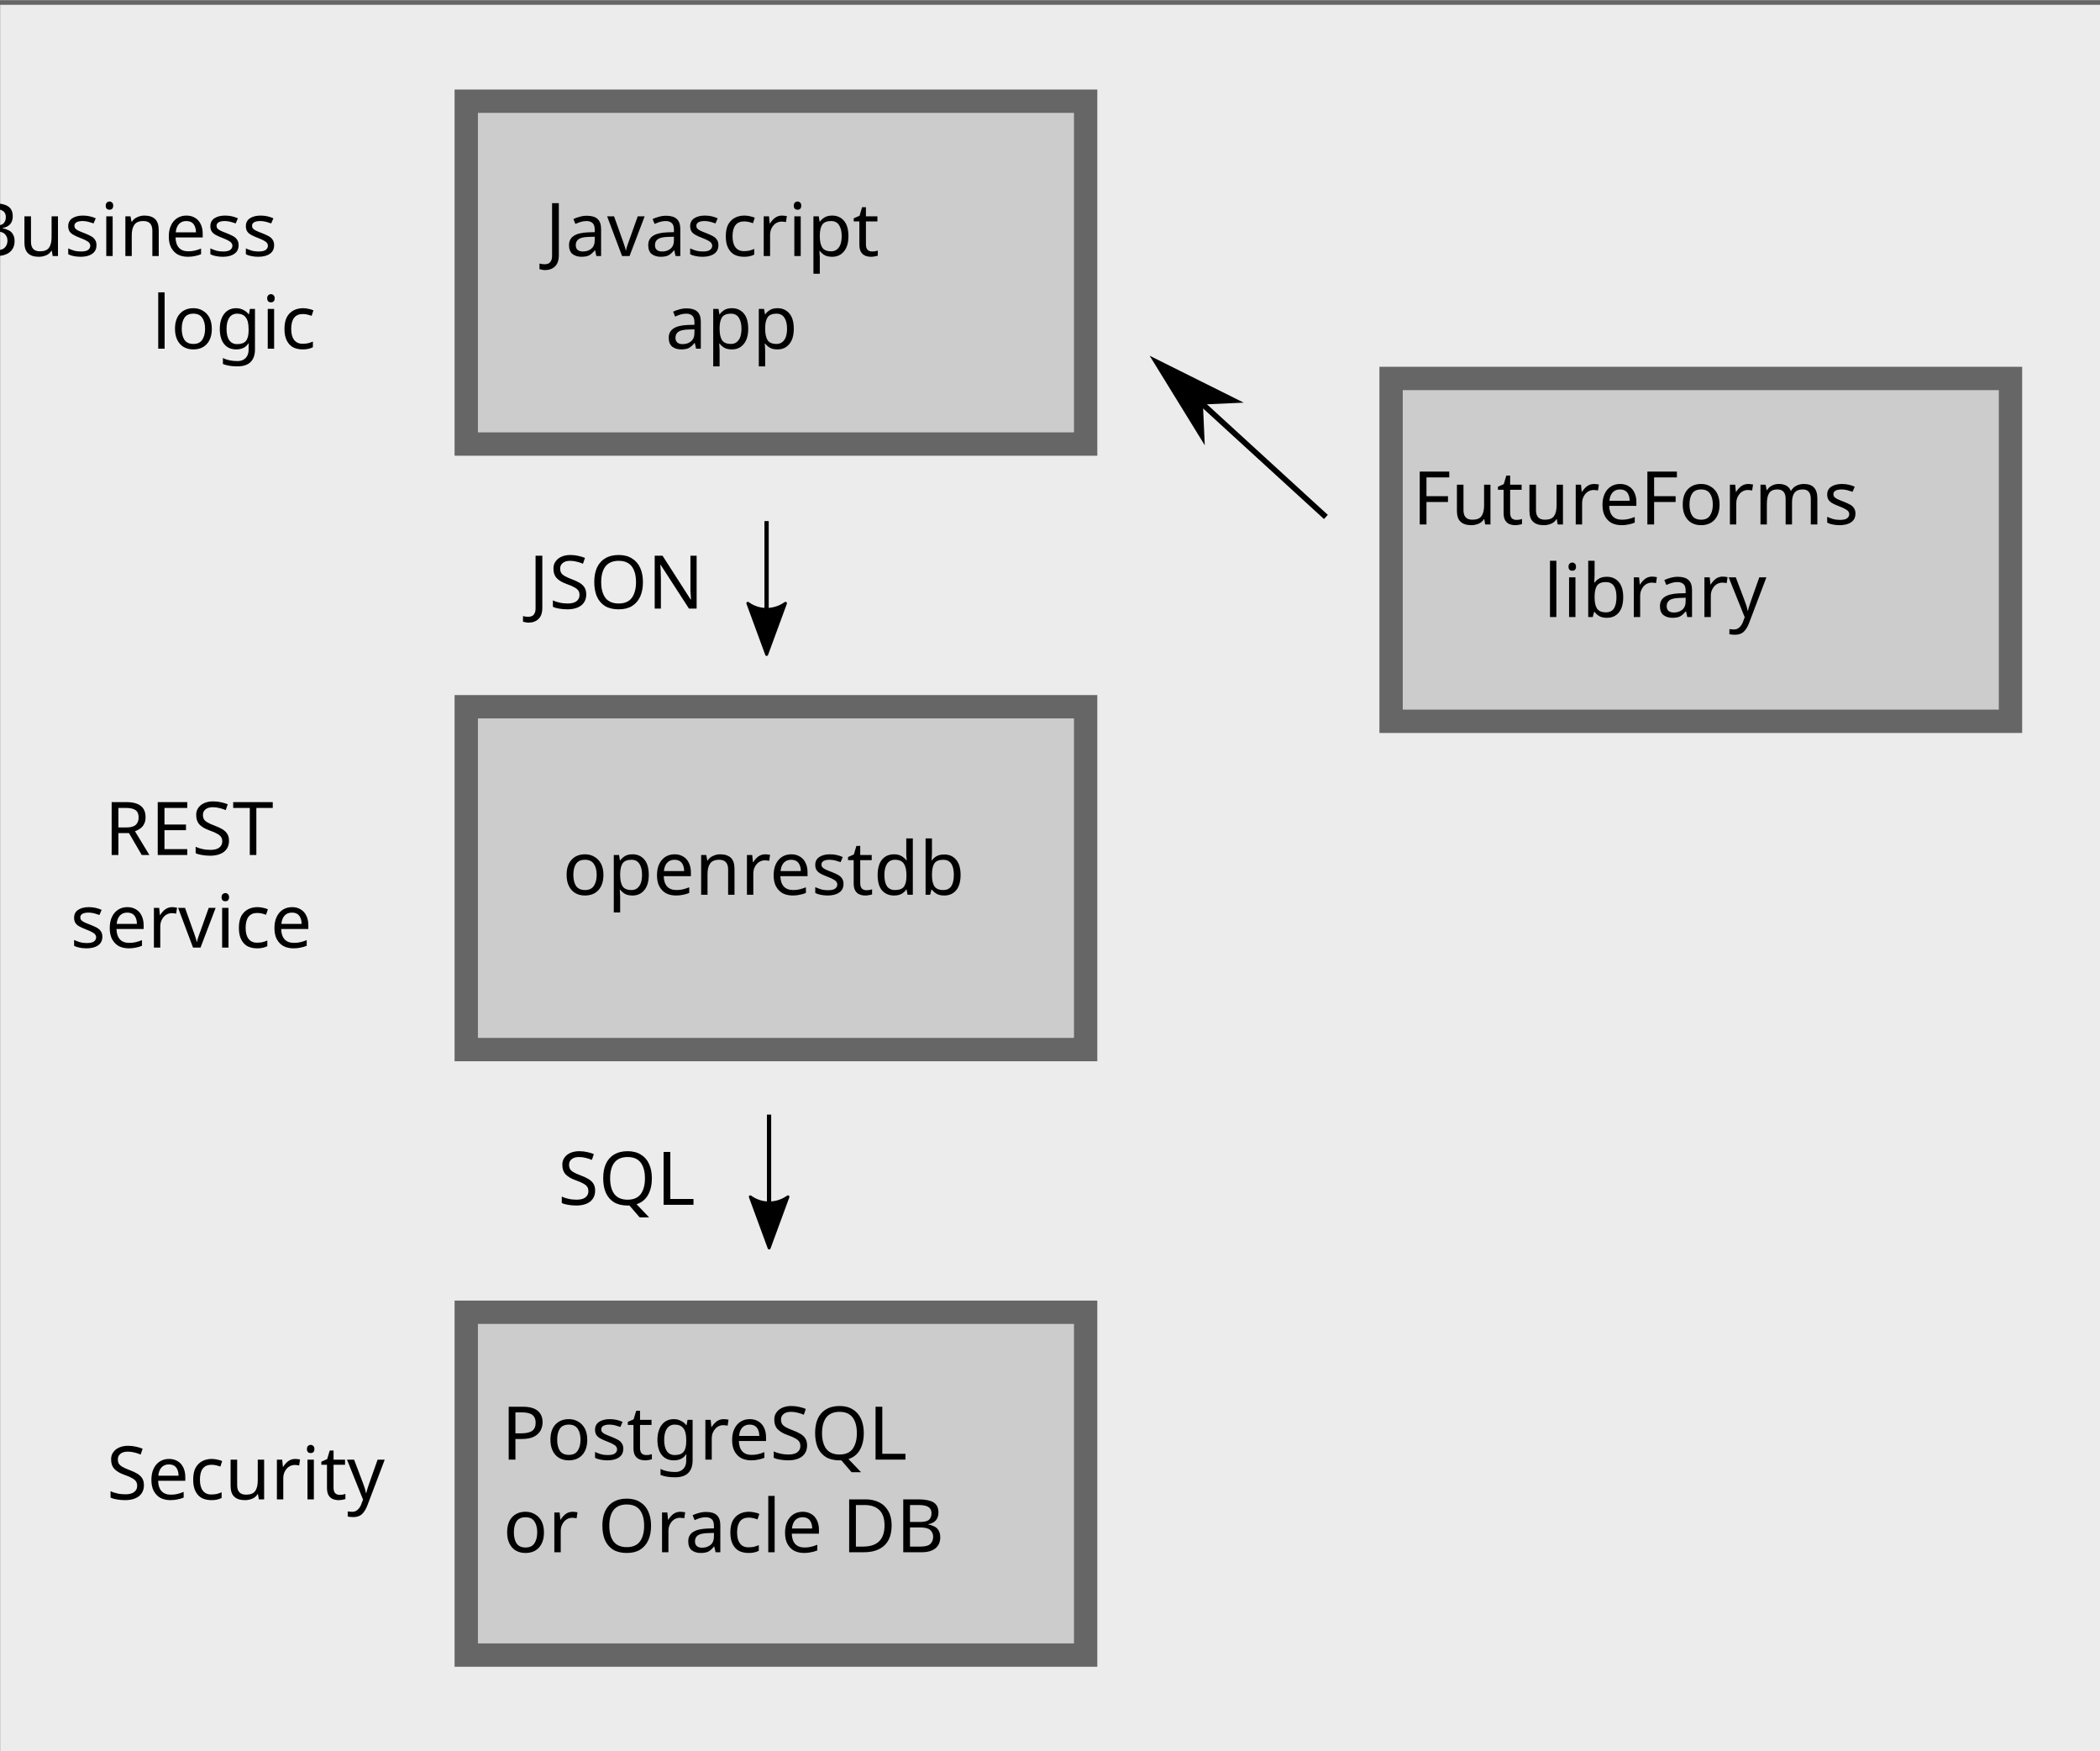
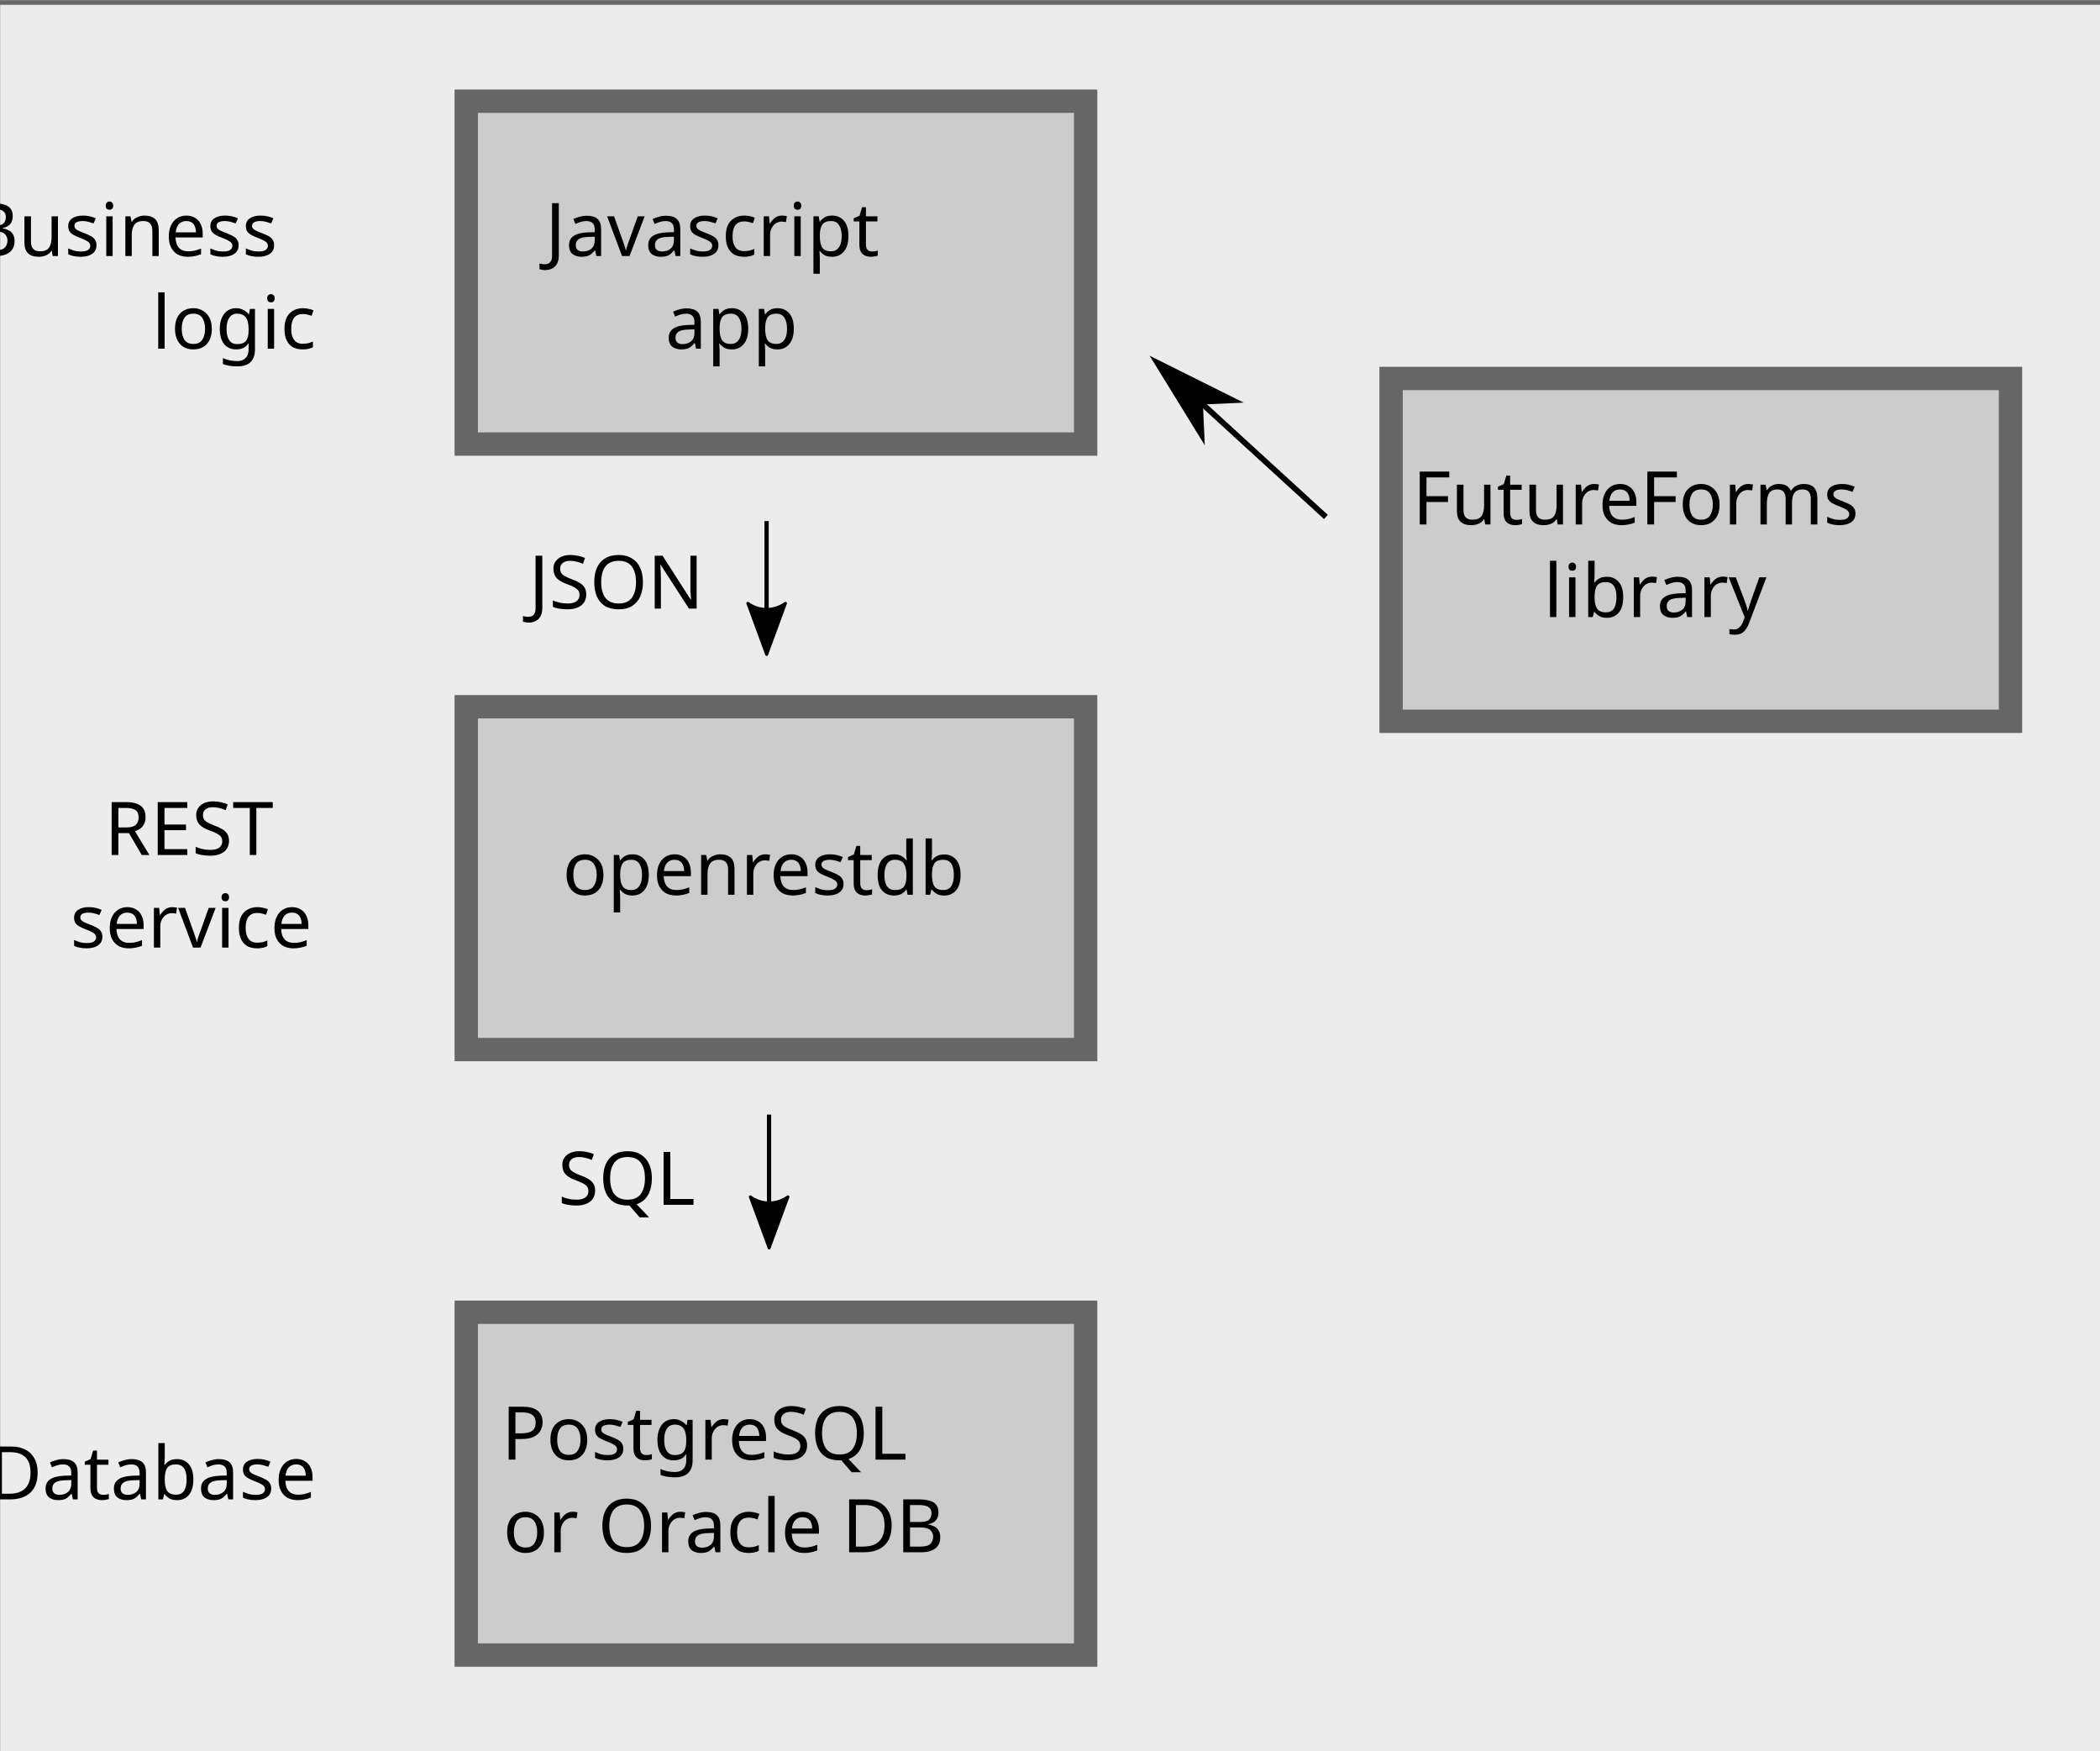
<svg xmlns="http://www.w3.org/2000/svg" width="180mm" height="150mm" viewBox="0 0 180 150" version="1.1" id="svg8">
  <defs id="defs2">
    <marker style="overflow:visible" id="marker1815" refX="0" refY="0" orient="auto">
      <path transform="matrix(-1.1,0,0,-1.1,-1.1,0)" d="M 8.719,4.034 -2.207,0.016 8.719,-4.002 c -1.745,2.372 -1.735,5.617 -6e-7,8.035 z" style="fill:#000000;fill-opacity:1;fill-rule:evenodd;stroke:#000000;stroke-width:0.625;stroke-linejoin:round;stroke-opacity:1" id="path1813" />
    </marker>
    <marker style="overflow:visible" id="Arrow2Lend" refX="0" refY="0" orient="auto">
      <path transform="matrix(-1.1,0,0,-1.1,-1.1,0)" d="M 8.719,4.034 -2.207,0.016 8.719,-4.002 c -1.745,2.372 -1.735,5.617 -6e-7,8.035 z" style="fill:#000000;fill-opacity:1;fill-rule:evenodd;stroke:#000000;stroke-width:0.625;stroke-linejoin:round;stroke-opacity:1" id="path938" />
    </marker>
    <marker style="overflow:visible" id="marker1433" refX="0" refY="0" orient="auto">
      <path transform="matrix(0.8,0,0,0.8,10,0)" style="fill:#000000;fill-opacity:1;fill-rule:evenodd;stroke:#000000;stroke-width:1pt;stroke-opacity:1" d="M 0,0 5,-5 -12.5,0 5,5 Z" id="path1431" />
    </marker>
    <marker style="overflow:visible" id="marker1381" refX="0" refY="0" orient="auto">
      <path transform="matrix(-0.8,0,0,-0.8,-10,0)" style="fill:#000000;fill-opacity:1;fill-rule:evenodd;stroke:#000000;stroke-width:1pt;stroke-opacity:1" d="M 0,0 5,-5 -12.5,0 5,5 Z" id="path1379" />
    </marker>
    <marker style="overflow:visible" id="Arrow1Lend" refX="0" refY="0" orient="auto">
      <path transform="matrix(-0.8,0,0,-0.8,-10,0)" style="fill:#000000;fill-opacity:1;fill-rule:evenodd;stroke:#000000;stroke-width:1pt;stroke-opacity:1" d="M 0,0 5,-5 -12.5,0 5,5 Z" id="path920" />
    </marker>
    <marker style="overflow:visible" id="Arrow1Mend" refX="0" refY="0" orient="auto">
      <path transform="matrix(-0.4,0,0,-0.4,-4,0)" style="fill:#000000;fill-opacity:1;fill-rule:evenodd;stroke:#000000;stroke-width:1pt;stroke-opacity:1" d="M 0,0 5,-5 -12.5,0 5,5 Z" id="path926" />
    </marker>
    <marker style="overflow:visible" id="Arrow1Lstart" refX="0" refY="0" orient="auto">
      <path transform="matrix(0.8,0,0,0.8,10,0)" style="fill:#000000;fill-opacity:1;fill-rule:evenodd;stroke:#000000;stroke-width:1pt;stroke-opacity:1" d="M 0,0 5,-5 -12.5,0 5,5 Z" id="path917" />
    </marker>
    <marker style="overflow:visible" id="Arrow2Lend-9" refX="0" refY="0" orient="auto">
      <path transform="matrix(-1.1,0,0,-1.1,-1.1,0)" d="M 8.719,4.034 -2.207,0.016 8.719,-4.002 c -1.745,2.372 -1.735,5.617 -6e-7,8.035 z" style="fill:#000000;fill-opacity:1;fill-rule:evenodd;stroke:#000000;stroke-width:0.625;stroke-linejoin:round;stroke-opacity:1" id="path938-2" />
    </marker>
    <marker style="overflow:visible" id="Arrow2Lend-9-6" refX="0" refY="0" orient="auto">
      <path transform="matrix(-1.1,0,0,-1.1,-1.1,0)" d="M 8.719,4.034 -2.207,0.016 8.719,-4.002 c -1.745,2.372 -1.735,5.617 -6e-7,8.035 z" style="fill:#000000;fill-opacity:1;fill-rule:evenodd;stroke:#000000;stroke-width:0.625;stroke-linejoin:round;stroke-opacity:1" id="path938-2-8" />
    </marker>
  </defs>
  <g id="layer1">
    <rect style="fill:#ececec;stroke:#666666;stroke-width:0.4;stroke-miterlimit:4;stroke-dasharray:none;fill-opacity:1" id="rect1045" width="180.733" height="150.234" x="-0.186" y="0.211" />
    <rect style="fill:#cccccc;stroke:#666666;stroke-width:2;stroke-miterlimit:4;stroke-dasharray:none" id="rect833" width="53.091" height="29.379" x="39.964" y="8.673" />
    <rect style="fill:#cccccc;stroke:#666666;stroke-width:2;stroke-miterlimit:4;stroke-dasharray:none" id="rect833-8" width="53.091" height="29.379" x="39.964" y="60.562" />
    <rect style="fill:#cccccc;stroke:#666666;stroke-width:2;stroke-miterlimit:4;stroke-dasharray:none" id="rect833-6" width="53.091" height="29.379" x="119.236" y="32.431" />
    <rect style="fill:#cccccc;stroke:#666666;stroke-width:2;stroke-miterlimit:4;stroke-dasharray:none" id="rect833-88" width="53.091" height="29.379" x="39.964" y="112.45" />
    <text xml:space="preserve" style="font-size:6.35px;line-height:1.25;font-family:sans-serif;-inkscape-font-specification:'sans-serif, Normal';letter-spacing:0px;word-spacing:0px;stroke-width:0.265" x="66.838" y="21.94" id="text875">
      <tspan id="tspan873" x="66.838" y="21.94" style="text-align:center;text-anchor:middle;stroke-width:0.265">Javascript</tspan>
      <tspan x="66.838" y="29.877" style="text-align:center;text-anchor:middle;stroke-width:0.265" id="tspan911">app</tspan>
    </text>
    <text xml:space="preserve" style="font-size:6.35px;line-height:1.25;font-family:sans-serif;-inkscape-font-specification:'sans-serif, Normal';letter-spacing:0px;word-spacing:0px;stroke-width:0.265" x="48.223" y="76.674" id="text879">
      <tspan id="tspan877" x="48.223" y="76.674" style="stroke-width:0.265">openrestdb</tspan>
    </text>
    <text xml:space="preserve" style="font-size:6.35px;line-height:1.25;font-family:sans-serif;-inkscape-font-specification:'sans-serif, Normal';letter-spacing:0px;word-spacing:0px;stroke-width:0.265" x="66.159" y="125.079" id="text883">
      <tspan id="tspan881" x="66.159" y="125.079" style="text-align:center;text-anchor:middle;stroke-width:0.265">PostgreSQL</tspan>
      <tspan x="66.159" y="133.016" style="text-align:center;text-anchor:middle;stroke-width:0.265" id="tspan885">or Oracle DB</tspan>
    </text>
    <text xml:space="preserve" style="font-size:6.35px;line-height:1.25;font-family:sans-serif;-inkscape-font-specification:'sans-serif, Normal';letter-spacing:0px;word-spacing:0px;stroke-width:0.265" x="145.987" y="44.939" id="text875-1">
      <tspan id="tspan873-4" x="145.987" y="44.939" style="text-align:center;text-anchor:middle;stroke-width:0.265">FutureForms</tspan>
      <tspan x="145.987" y="52.877" style="text-align:center;text-anchor:middle;stroke-width:0.265" id="tspan1937">library</tspan>
    </text>
    <path style="fill:none;stroke:#000000;stroke-width:0.365;stroke-linecap:butt;stroke-linejoin:miter;stroke-miterlimit:4;stroke-dasharray:none;stroke-opacity:1;marker-end:url(#Arrow2Lend)" d="M 65.707,44.653 V 55.6" id="path1347" />
    <path style="fill:none;stroke:#000000;stroke-width:0.365;stroke-linecap:butt;stroke-linejoin:miter;stroke-miterlimit:4;stroke-dasharray:none;stroke-opacity:1;marker-end:url(#Arrow2Lend-9)" d="M 65.92,95.514 V 106.461" id="path1347-0" />
    <g id="path1347-0-9">
      <path style="color:#000000;fill:#000000;-inkscape-stroke:none" d="m 99.404,30.941 -0.328,0.361 14.408,13.176 0.328,-0.359 z" id="path76" />
      <g id="g58">
        <g id="path60">
          <path style="color:#000000;fill:#000000;fill-rule:evenodd;stroke-width:0.39pt;-inkscape-stroke:none" d="m 102.837,34.412 2.755,-0.123 -6.352,-3.167 3.72,6.044 z" id="path64" />
          <path style="color:#000000;fill:#000000;fill-rule:evenodd;-inkscape-stroke:none" d="m 98.541,30.484 4.725,7.672 -0.156,-3.496 3.496,-0.156 z m 1.396,1.275 4.641,2.314 -2.012,0.09 0.012,0.26 0.078,1.752 z" id="path66" />
        </g>
      </g>
    </g>
    <text xml:space="preserve" style="font-size:6.35px;line-height:1.25;font-family:sans-serif;-inkscape-font-specification:'sans-serif, Normal';letter-spacing:0px;word-spacing:0px;stroke-width:0.265" x="35.346" y="21.94" id="text1941">
      <tspan id="tspan1939" x="35.346" y="21.94" style="text-align:end;text-anchor:end;stroke-width:0.265">Business</tspan>
      <tspan x="35.346" y="29.877" style="text-align:end;text-anchor:end;stroke-width:0.265" id="tspan1995">logic</tspan>
    </text>
-     <text xml:space="preserve" style="font-size:6.35px;line-height:1.25;font-family:sans-serif;-inkscape-font-specification:'sans-serif, Normal';letter-spacing:0px;word-spacing:0px;stroke-width:0.265" x="9.149" y="128.488" id="text1945">
-       <tspan id="tspan1943" x="9.149" y="128.488" style="stroke-width:0.265">Security</tspan>
+     <text xml:space="preserve" style="font-size:6.35px;line-height:1.25;font-family:sans-serif;-inkscape-font-specification:'sans-serif, Normal';letter-spacing:0px;word-spacing:0px;stroke-width:0.265" x="35.374" y="128.488" id="text1945">
+       <tspan id="tspan1943" x="35.374" y="128.488" style="text-align:end;text-anchor:end;stroke-width:0.265">Database</tspan>
    </text>
    <text xml:space="preserve" style="font-size:6.35px;line-height:1.25;font-family:sans-serif;-inkscape-font-specification:'sans-serif, Normal';letter-spacing:0px;word-spacing:0px;stroke-width:0.265" x="45.327" y="52.152" id="text2065">
      <tspan id="tspan2063" x="45.327" y="52.152" style="stroke-width:0.265">JSON</tspan>
    </text>
    <text xml:space="preserve" style="font-size:6.35px;line-height:1.25;font-family:sans-serif;-inkscape-font-specification:'sans-serif, Normal';letter-spacing:0px;word-spacing:0px;stroke-width:0.265" x="47.823" y="103.24" id="text2069">
      <tspan id="tspan2067" x="47.823" y="103.24" style="stroke-width:0.265">SQL</tspan>
    </text>
    <text xml:space="preserve" style="font-size:6.35px;line-height:1.25;font-family:sans-serif;-inkscape-font-specification:'sans-serif, Normal';letter-spacing:0px;word-spacing:0px;stroke-width:0.265" x="35.017" y="73.265" id="text2085">
      <tspan id="tspan2083" x="35.017" y="73.265" style="text-align:end;text-anchor:end;stroke-width:0.265">REST</tspan>
      <tspan x="35.017" y="81.203" style="text-align:end;text-anchor:end;stroke-width:0.265" id="tspan2087">service</tspan>
    </text>
  </g>
</svg>
